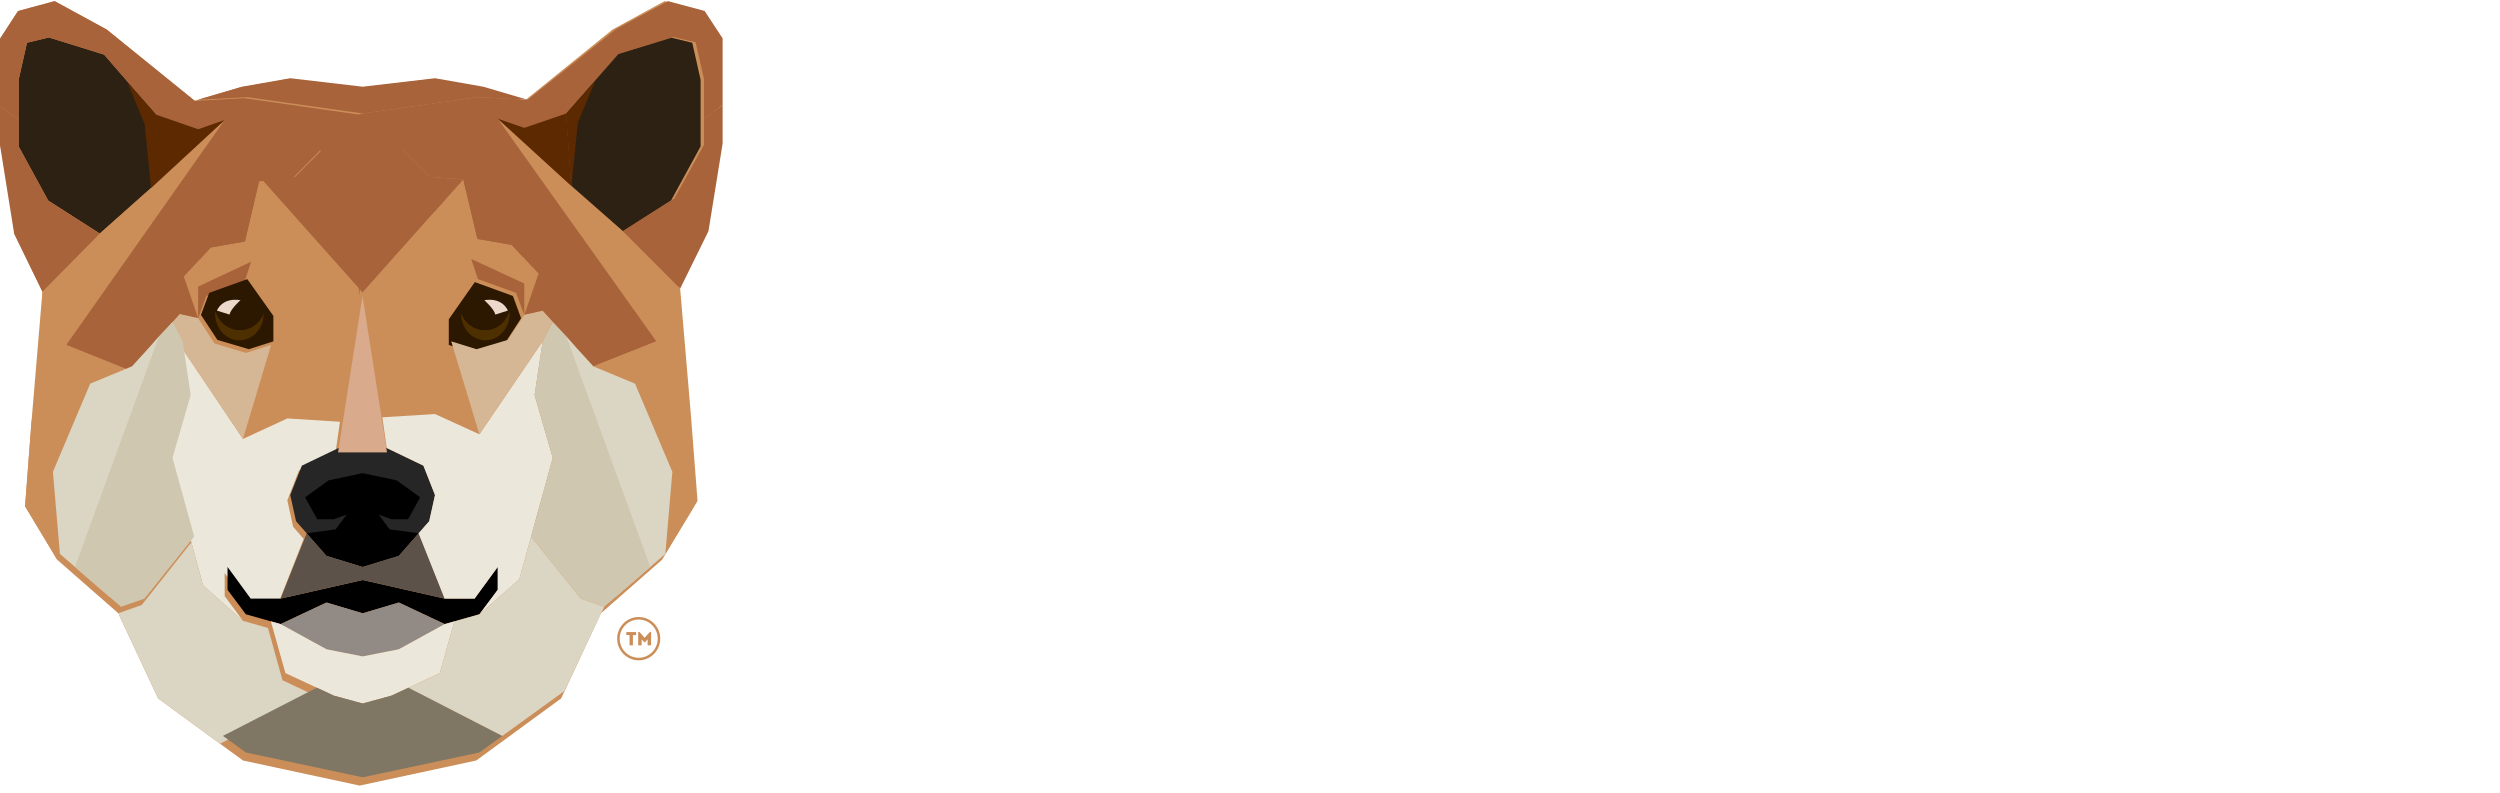
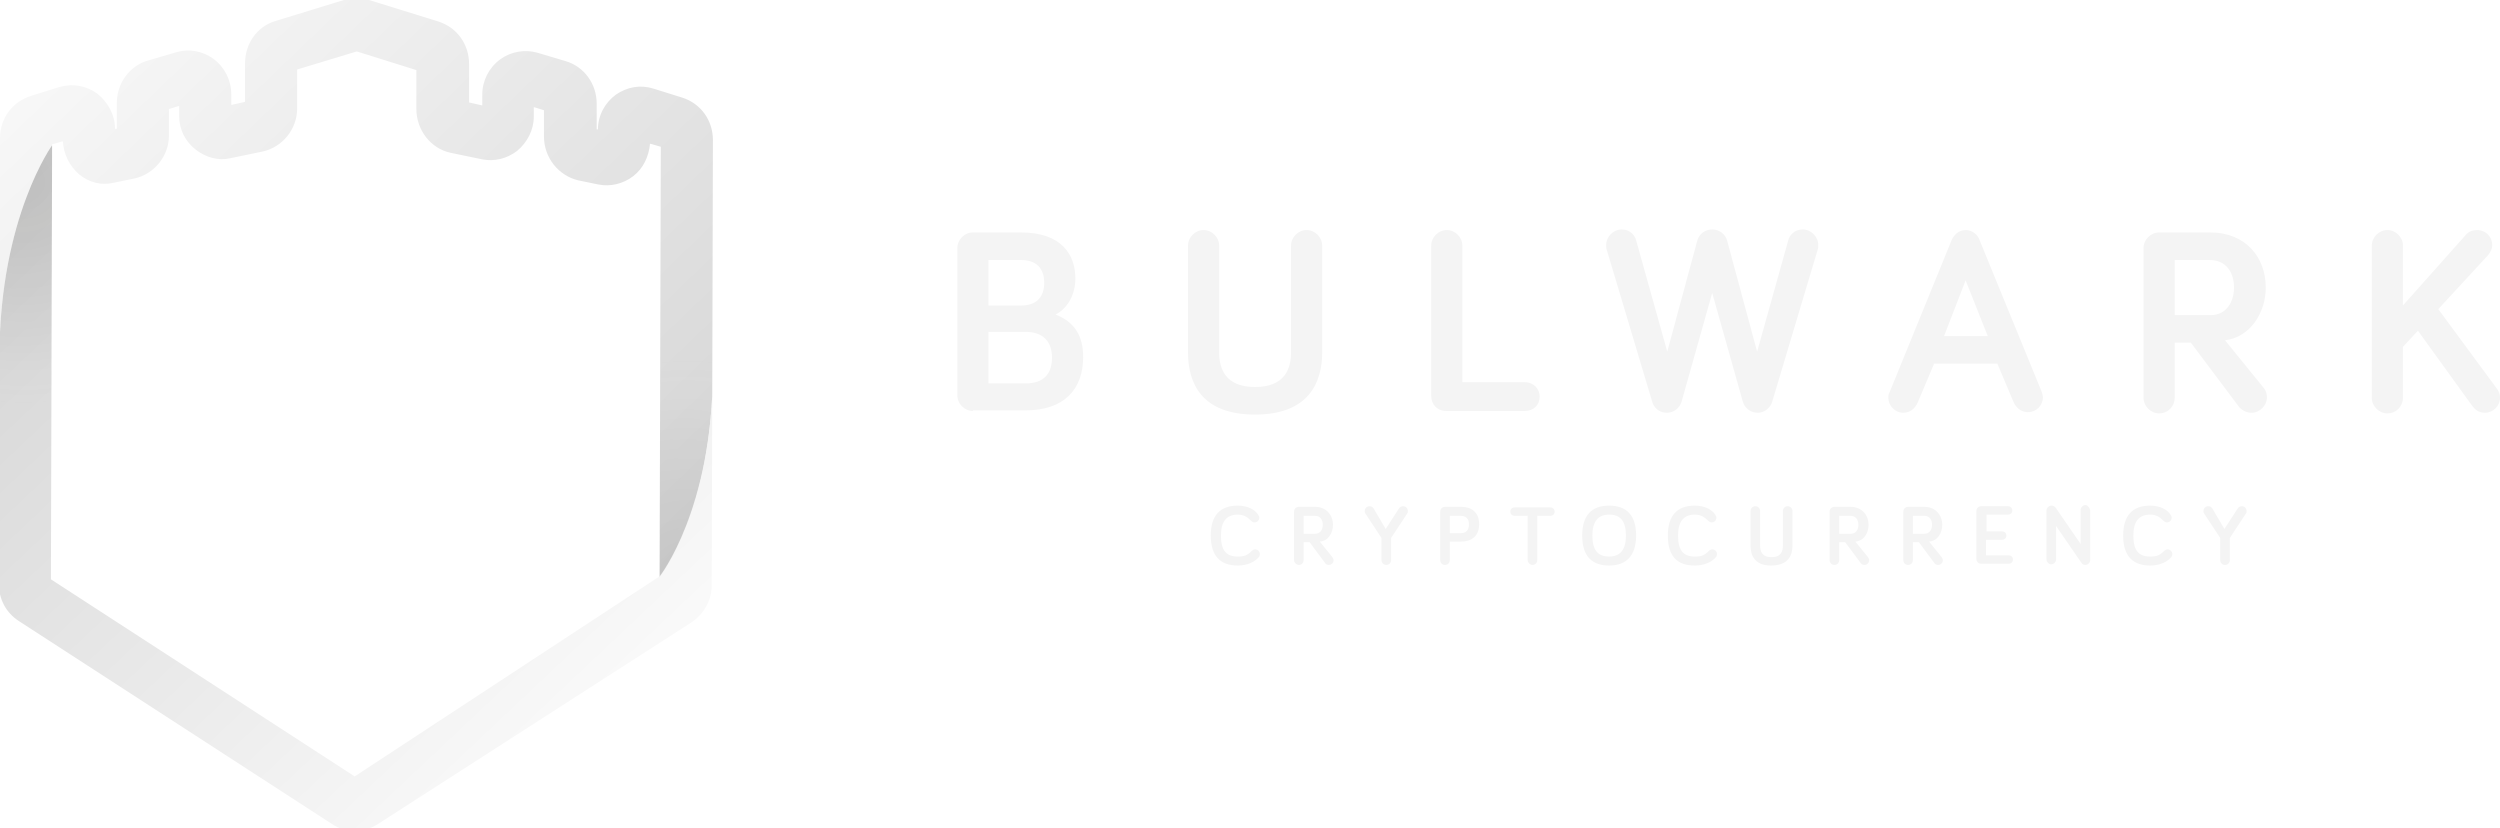
- <svg xmlns="http://www.w3.org/2000/svg" style="isolation:isolate" viewBox="0 0 268 85" width="268" height="85">
-   <defs>
-     <clipPath id="_clipPath_DcKzHQbLide6FwhvZ4C4GGMGBG16bX9C">
-       <rect width="268" height="85" />
+ <svg xmlns="http://www.w3.org/2000/svg" xmlns:xlink="http://www.w3.org/1999/xlink" viewBox="0 0 417.3 138.2" enable-background="new 0 0 417.3 138.2">
+   <style type="text/css">.st0{fill:#F4F4F4;} .st1{clip-path:url(#SVGID_2_);} .st2{fill:url(#SVGID_3_);} .st3{fill:url(#SVGID_4_);} .st4{filter:url(#Adobe_OpacityMaskFilter);} .st5{fill:url(#SVGID_6_);} .st6{opacity:0.19;mask:url(#SVGID_5_);fill:url(#SVGID_7_);} .st7{filter:url(#Adobe_OpacityMaskFilter_1_);} .st8{fill:url(#SVGID_9_);} .st9{opacity:0.19;mask:url(#SVGID_8_);fill:url(#SVGID_10_);}</style>
+   <g id="Layer_1_1_">
+     <path class="st0" d="M162.4 68.6c-1.4 0-2.6-1.2-2.6-2.6v-24.6c0-1.4 1.2-2.6 2.6-2.6h8c6.7 0 9.1 3.6 9.1 7.7 0 2.9-1.5 5.1-3.3 6 3.3 1.3 4.6 3.7 4.6 7.1 0 5.4-3.2 8.9-9.6 8.9h-8.8zm2.6-17.6h5.4c2.8 0 3.9-1.6 3.9-3.8 0-2.3-1.2-3.8-3.9-3.8h-5.4v7.6zm0 13h6.2c3.1 0 4.4-1.7 4.4-4.3 0-2.7-1.5-4.3-4.4-4.3h-6.2v8.6zm33.3-5.2v-17.8c0-1.4 1.2-2.6 2.6-2.6 1.4 0 2.6 1.2 2.6 2.6v17.8c0 2.7 1 5.8 6 5.8s6-3.1 6-5.8v-17.8c0-1.4 1.2-2.6 2.6-2.6 1.4 0 2.6 1.2 2.6 2.6v17.8c0 5-2.2 10.4-11.2 10.4s-11.2-5.3-11.2-10.4zm56.2 5c1.5 0 2.5 1.1 2.5 2.4 0 1.4-1 2.4-2.5 2.4h-13.1c-1.5 0-2.5-1.1-2.5-2.5v-25.1c0-1.4 1.2-2.6 2.6-2.6 1.4 0 2.6 1.2 2.6 2.6v22.8h10.4zm31.3-14.9l-5.1 18.1c-.3 1.1-1.3 1.9-2.5 1.9s-2.1-.8-2.4-1.8l-7.6-25.4c-.1-.3-.1-.5-.1-.8 0-1.4 1.2-2.6 2.6-2.6s2.2 1 2.4 1.8l5.2 18.6 5-18.5c.3-1.2 1.4-1.9 2.5-1.9s2.2.7 2.5 1.9l5 18.5 5.2-18.6c.2-.8 1-1.8 2.4-1.8s2.6 1.2 2.6 2.6c0 .3 0 .5-.1.8l-7.6 25.4c-.3 1-1.3 1.8-2.4 1.8-1.2 0-2.2-.8-2.5-1.9l-5.1-18.1zm37 11.9l-2.7 6.4c-.4.9-1.2 1.7-2.4 1.7-1.4 0-2.5-1.2-2.5-2.5 0-.3 0-.6.2-.9l10.4-25.5c.3-.6 1-1.6 2.3-1.6s2.1 1 2.3 1.6l10.4 25.4c.1.3.2.7.2.9 0 1.4-1.2 2.5-2.5 2.5-1.2 0-2-.8-2.4-1.7l-2.7-6.4h-10.6zm5.3-14l-3.6 9.3h7.3l-3.7-9.3zm34.9 10.4v9.2c0 1.4-1.1 2.6-2.6 2.6-1.4 0-2.6-1.2-2.6-2.6v-25c0-1.4 1.2-2.6 2.6-2.6h8.5c6 0 9.3 4.2 9.3 9.2 0 4.2-2.6 8.3-6.8 8.8l6.5 8c.4.5.5 1.1.5 1.5 0 1.4-1.2 2.6-2.6 2.6-.8 0-1.5-.4-2-.9l-8.1-10.8h-2.7zm0-13.8v9.2h6c2.7 0 3.9-2.3 3.9-4.6 0-2.4-1.2-4.6-4.1-4.6h-5.8zm38 7.7l10.6-11.9c.5-.6 1.2-.8 1.9-.8 1.4 0 2.5 1.1 2.5 2.5 0 .7-.3 1.2-.7 1.7l-8.3 9 9.8 13.3c.3.4.5.9.5 1.5 0 1.4-1.2 2.5-2.5 2.5-1.1 0-1.7-.6-2.1-1.1l-9.1-12.6-2.5 2.7v8.5c0 1.4-1.1 2.6-2.6 2.6-1.4 0-2.6-1.2-2.6-2.6v-25.4c0-1.4 1.2-2.6 2.6-2.6 1.4 0 2.6 1.2 2.6 2.6v10.1zm-238.6 17.5c-1.4 0-2.6-1.2-2.6-2.6v-24.6c0-1.4 1.2-2.6 2.6-2.6h8c6.7 0 9.1 3.6 9.1 7.7 0 2.9-1.5 5.1-3.3 6 3.3 1.3 4.6 3.7 4.6 7.1 0 5.4-3.2 8.9-9.6 8.9h-8.8zm2.6-17.6h5.4c2.8 0 3.9-1.6 3.9-3.8 0-2.3-1.2-3.8-3.9-3.8h-5.4v7.6zm0 13h6.2c3.1 0 4.4-1.7 4.4-4.3 0-2.7-1.5-4.3-4.4-4.3h-6.2v8.6zm33.3-5.2v-17.8c0-1.4 1.2-2.6 2.6-2.6 1.4 0 2.6 1.2 2.6 2.6v17.8c0 2.7 1 5.8 6 5.8s6-3.1 6-5.8v-17.8c0-1.4 1.2-2.6 2.6-2.6 1.4 0 2.6 1.2 2.6 2.6v17.8c0 5-2.2 10.4-11.2 10.4s-11.2-5.3-11.2-10.4zm56.2 5c1.5 0 2.5 1.1 2.5 2.4 0 1.4-1 2.4-2.5 2.4h-13.1c-1.5 0-2.5-1.1-2.5-2.5v-25.1c0-1.4 1.2-2.6 2.6-2.6 1.4 0 2.6 1.2 2.6 2.6v22.8h10.4zm31.3-14.9l-5.1 18.1c-.3 1.1-1.3 1.9-2.5 1.9s-2.1-.8-2.4-1.8l-7.6-25.4c-.1-.3-.1-.5-.1-.8 0-1.4 1.2-2.6 2.6-2.6 1.4 0 2.2 1 2.4 1.8l5.2 18.6 5-18.5c.3-1.2 1.4-1.9 2.5-1.9s2.2.7 2.5 1.9l5 18.5 5.2-18.6c.2-.8 1-1.8 2.4-1.8s2.6 1.2 2.6 2.6c0 .3 0 .5-.1.8l-7.6 25.4c-.3 1-1.3 1.8-2.4 1.8-1.2 0-2.2-.8-2.5-1.9l-5.1-18.1zm37 11.9l-2.7 6.4c-.4.9-1.2 1.7-2.4 1.7-1.4 0-2.5-1.2-2.5-2.5 0-.3 0-.6.2-.9l10.4-25.5c.3-.6 1-1.6 2.3-1.6s2.1 1 2.3 1.6l10.4 25.4c.1.3.2.7.2.9 0 1.4-1.1 2.5-2.5 2.5-1.2 0-2-.8-2.4-1.7l-2.7-6.4h-10.6zm5.3-14l-3.6 9.3h7.3l-3.7-9.3zm34.9 10.4v9.2c0 1.4-1.2 2.6-2.6 2.6-1.4 0-2.6-1.2-2.6-2.6v-25c0-1.4 1.2-2.6 2.6-2.6h8.5c6 0 9.3 4.2 9.3 9.2 0 4.2-2.6 8.3-6.8 8.8l6.5 8c.4.5.5 1.1.5 1.5 0 1.4-1.2 2.6-2.6 2.6-.8 0-1.5-.4-2-.9l-8.1-10.8h-2.7zm0-13.8v9.2h6c2.7 0 3.9-2.3 3.9-4.6 0-2.4-1.2-4.6-4.1-4.6h-5.8zm38 7.7l10.6-11.9c.5-.6 1.2-.8 1.9-.8 1.4 0 2.5 1.1 2.5 2.5 0 .7-.3 1.2-.7 1.7l-8.3 9 9.8 13.3c.3.4.5.9.5 1.5 0 1.4-1.2 2.5-2.5 2.5-1.1 0-1.7-.6-2.1-1.1l-9.1-12.6-2.5 2.7v8.5c0 1.4-1.2 2.6-2.6 2.6-1.4 0-2.6-1.2-2.6-2.6v-25.4c0-1.4 1.2-2.6 2.6-2.6 1.4 0 2.6 1.2 2.6 2.6v10.1zm-198.9 38.3c0-3.4 1.6-5 4.5-5 1.7 0 2.9.7 3.4 1.5.1.2.2.3.2.5 0 .4-.3.8-.8.8-.2 0-.4-.1-.6-.3-.6-.6-1.2-1-2.2-1-1.9 0-2.8 1.2-2.8 3.5 0 2.5.9 3.5 2.8 3.5 1.1 0 1.6-.2 2.3-.9.2-.2.4-.3.6-.3.4 0 .8.3.8.8 0 .2-.1.3-.1.4-.7.9-2 1.5-3.6 1.5-2.8 0-4.5-1.5-4.5-5zm15.5 1.1v3c0 .5-.4.8-.8.8s-.8-.4-.8-.8v-8.1c0-.5.4-.8.8-.8h2.7c1.9 0 3 1.4 3 3 0 1.4-.8 2.7-2.2 2.8l2.1 2.6c.1.2.2.3.2.5 0 .5-.4.8-.8.8-.2 0-.5-.1-.6-.3l-2.6-3.5h-1zm0-4.4v3h1.9c.9 0 1.3-.7 1.3-1.5s-.4-1.5-1.3-1.5h-1.9zm13.7 2.2l2.2-3.4c.1-.2.4-.4.7-.4.5 0 .8.4.8.8 0 .2 0 .3-.1.4l-2.7 4.1v3.7c0 .5-.4.8-.8.8-.5 0-.8-.4-.8-.8v-3.7l-2.7-4.1c-.1-.1-.1-.3-.1-.4 0-.5.4-.8.8-.8.3 0 .5.1.7.4l2 3.4zm10.7 2.2v3c0 .5-.4.8-.8.8-.5 0-.8-.4-.8-.8v-8.1c0-.5.4-.8.8-.8h2.7c1.7 0 3 .9 3 2.9s-1.3 2.9-3 2.9h-1.9zm0-4.4v2.9h1.8c.9 0 1.4-.5 1.4-1.5 0-.9-.5-1.4-1.4-1.4h-1.8zm14.6 0v7.4c0 .5-.4.8-.8.8s-.8-.4-.8-.8v-7.4h-2.2c-.4 0-.7-.3-.7-.7 0-.4.3-.7.7-.7h6c.4 0 .7.3.7.7 0 .4-.3.7-.7.7h-2.2zm7.5 3.3c0-3.4 1.6-5 4.5-5s4.5 1.6 4.5 5c0 3.3-1.6 5-4.5 5s-4.5-1.6-4.5-5zm1.7 0c0 2.4.9 3.5 2.8 3.5s2.8-1.2 2.8-3.5c0-2.4-.9-3.5-2.8-3.5s-2.8 1.2-2.8 3.5zm12.6 0c0-3.4 1.6-5 4.5-5 1.7 0 2.9.7 3.4 1.5.1.2.2.3.2.5 0 .4-.3.8-.8.8-.2 0-.4-.1-.6-.3-.6-.6-1.2-1-2.2-1-1.9 0-2.8 1.2-2.8 3.5 0 2.5.9 3.5 2.8 3.5 1.1 0 1.6-.2 2.3-.9.2-.2.4-.3.6-.3.4 0 .8.3.8.8 0 .2-.1.3-.1.4-.7.9-2 1.5-3.6 1.5-2.9 0-4.5-1.5-4.5-5zm13.8 1.7v-5.8c0-.5.4-.8.8-.8.5 0 .8.4.8.8v5.8c0 .9.3 1.9 1.9 1.9 1.6 0 1.9-1 1.9-1.9v-5.8c0-.5.4-.8.8-.8.5 0 .8.4.8.8v5.8c0 1.6-.7 3.3-3.6 3.3-2.7 0-3.4-1.7-3.4-3.3zm14.8-.6v3c0 .5-.4.8-.8.8-.5 0-.8-.4-.8-.8v-8.1c0-.5.4-.8.8-.8h2.7c1.9 0 3 1.4 3 3 0 1.4-.8 2.7-2.2 2.8l2.1 2.6c.1.2.2.3.2.5 0 .5-.4.8-.8.8-.2 0-.5-.1-.6-.3l-2.6-3.5h-1zm0-4.4v3h1.9c.9 0 1.3-.7 1.3-1.5s-.4-1.5-1.3-1.5h-1.9zm12.3 4.4v3c0 .5-.4.8-.8.8-.5 0-.8-.4-.8-.8v-8.1c0-.5.4-.8.8-.8h2.7c1.9 0 3 1.4 3 3 0 1.4-.8 2.7-2.2 2.8l2.1 2.6c.1.2.2.3.2.5 0 .5-.4.8-.8.8-.2 0-.5-.1-.6-.3l-2.6-3.5h-1zm0-4.4v3h1.9c.9 0 1.3-.7 1.3-1.5s-.4-1.5-1.3-1.5h-1.9zm12.2 2.6h2.7c.4 0 .7.3.7.7s-.3.7-.7.7h-2.7v2.6h3.8c.4 0 .7.3.7.7 0 .4-.3.7-.7.7h-4.6c-.5 0-.8-.4-.8-.8v-8c0-.5.4-.8.8-.8h4.5c.4 0 .7.3.7.7 0 .4-.3.7-.7.7h-3.6v2.8zm17.4-3.4v8.2c0 .4-.4.8-.8.8-.3 0-.5-.1-.7-.4l-4.2-6.1v5.6c0 .4-.4.8-.8.8s-.8-.4-.8-.8v-8.2c0-.4.4-.8.8-.8.3 0 .5.1.7.3l4.2 6.1v-5.7c0-.4.4-.8.8-.8s.8.6.8 1zm5.5 4.1c0-3.4 1.6-5 4.5-5 1.7 0 2.9.7 3.4 1.5.1.2.2.3.2.5 0 .4-.3.8-.8.8-.2 0-.4-.1-.6-.3-.6-.6-1.2-1-2.2-1-1.9 0-2.8 1.2-2.8 3.5 0 2.5.9 3.5 2.8 3.5 1.1 0 1.6-.2 2.3-.9.2-.2.4-.3.6-.3.4 0 .8.3.8.8 0 .2-.1.3-.1.4-.7.9-2 1.5-3.6 1.5-2.8 0-4.5-1.5-4.5-5zm16.9-1.1l2.2-3.4c.1-.2.4-.4.7-.4.5 0 .8.4.8.8 0 .2 0 .3-.1.4l-2.7 4.1v3.7c0 .5-.4.8-.8.8-.5 0-.8-.4-.8-.8v-3.7l-2.7-4.1c-.1-.1-.1-.3-.1-.4 0-.5.4-.8.8-.8.3 0 .5.1.7.4l2 3.4z" />
+     <defs>
+       <path id="SVGID_1_" d="M113.9 16.3l-4.8-1.5c-2.2-.7-4.4-.3-6.3 1-1.8 1.3-3 3.5-3 5.8h-.2v-4.3c0-3.3-2.1-6.2-5.2-7.1l-4.7-1.4c-2.1-.6-4.4-.2-6.2 1.1-1.9 1.4-3 3.6-3 5.9v1.8l-2.2-.5v-6.4c0-3.3-2-6.1-5.1-7.1l-11.6-3.6c-1.4-.4-2.8-.4-4.2 0l-11.5 3.5c-3.1.9-5.1 3.8-5.1 7.1v6.4l-2.2.5v-1.8c0-2.3-1.1-4.5-3-5.9-1.8-1.3-4.1-1.7-6.2-1.1l-4.8 1.4c-3.1.9-5.2 3.8-5.2 7.1v4.3h-.2c0-2.3-1.2-4.5-3-5.9-1.8-1.3-4.1-1.7-6.3-1.1l-4.8 1.5c-3.1 1-5.2 3.8-5.2 7.1l-.1 36.2-.1 38.1c0 2.6 1.2 4.9 3.4 6.3l52.3 33.9c1.2.8 2.5 1.1 3.8 1.1 1.3 0 2.7-.4 3.8-1.1l52.4-33.7c2.1-1.4 3.4-3.7 3.4-6.2l.1-35.8.1-38.5c0-3.3-2-6.1-5.1-7.1zm-54.7 113.3l-50.7-32.9.2-72.6 1.7-.5c.1 2.1 1.1 4.1 2.7 5.5 1.7 1.4 3.8 1.9 5.9 1.4l3.4-.7c3.3-.7 5.8-3.7 5.8-7.2v-4.4l1.6-.5v1.6c0 2.3 1 4.3 2.8 5.7 1.7 1.3 3.8 1.9 5.9 1.4l5.3-1.1c3.3-.7 5.8-3.7 5.8-7.2v-6.5l9.9-3 9.9 3.1v6.5c0 3.5 2.4 6.6 5.7 7.3l5.3 1.1c2.1.4 4.2-.1 5.9-1.4 1.7-1.4 2.8-3.5 2.8-5.7v-1.6l1.6.5v4.4c0 3.5 2.4 6.5 5.7 7.3l3.4.7c2.1.4 4.2-.1 5.9-1.4 1.7-1.3 2.6-3.3 2.8-5.4l1.7.5-.2 71.7-50.8 33.4z" />
+     </defs>
+     <clipPath id="SVGID_2_">
+       <use xlink:href="#SVGID_1_" overflow="visible" />
    </clipPath>
-   </defs>
-   <g clip-path="url(#_clipPath_DcKzHQbLide6FwhvZ4C4GGMGBG16bX9C)">
-     <path d=" M 94.318 34.25 L 92.613 34.25 L 92.613 50.4 L 94.367 50.4 C 99.086 50.4 102.162 47.181 102.162 42.325 C 102.162 37.513 99.033 34.251 94.318 34.251 L 94.318 34.25 Z  M 94.334 28.896 C 98.446 28.896 101.666 30.574 103.899 32.85 C 106.238 35.263 107.407 38.435 107.407 42.367 C 107.407 46.299 106.237 49.46 103.899 51.851 C 101.323 54.475 98.134 55.788 94.334 55.788 L 87.368 55.788 L 87.368 28.913 L 94.334 28.913 L 94.334 28.896 Z  M 116.355 36.536 C 114.795 38.16 114.016 40.09 114.016 42.326 C 114.016 44.583 114.796 46.513 116.355 48.114 C 117.903 49.704 119.781 50.5 121.99 50.5 C 124.166 50.5 126.039 49.705 127.609 48.114 C 129.179 46.524 129.963 44.594 129.963 42.325 C 129.963 40.079 129.179 38.149 127.609 36.536 C 126.049 34.935 124.177 34.134 121.989 34.134 C 119.77 34.134 117.892 34.935 116.355 36.536 M 131.376 32.7 C 133.986 35.38 135.29 38.6 135.29 42.359 C 135.29 46.129 133.986 49.343 131.376 52.001 C 128.778 54.648 125.649 55.971 121.99 55.971 C 118.32 55.961 115.191 54.637 112.603 52.001 C 110.005 49.331 108.706 46.118 108.706 42.359 C 108.706 38.611 110.006 35.391 112.603 32.699 C 115.213 30.019 118.341 28.679 121.99 28.679 C 125.638 28.679 128.767 30.019 131.376 32.699 M 149.84 28.73 C 153.882 28.73 157.104 30.558 159.243 32.716 L 155.491 36.57 C 153.9 34.957 152.027 34.151 149.873 34.151 C 147.675 34.151 145.802 34.957 144.253 36.57 C 142.695 38.171 141.915 40.1 141.915 42.359 C 141.915 44.616 142.695 46.546 144.254 48.148 C 145.791 49.748 147.664 50.55 149.873 50.55 C 153.275 50.55 155.904 48.378 157.05 45.845 L 149.58 45.845 L 149.58 40.69 L 163.027 40.69 C 163.401 45.716 161.795 49.365 159.21 52.001 C 156.601 54.659 153.472 55.988 149.824 55.988 C 146.143 55.988 143.019 54.659 140.454 52.001 C 137.855 49.354 136.556 46.14 136.556 42.359 C 136.556 38.611 137.856 35.391 140.453 32.699 C 143.03 30.019 146.153 28.679 149.823 28.679 L 149.84 28.729 L 149.84 28.73 Z  M 181.133 28.83 L 181.133 34.218 L 170.61 34.218 L 170.61 39.639 L 178.502 39.639 L 178.502 45.028 L 170.61 45.028 L 170.61 50.45 L 181.133 50.45 L 181.133 55.821 L 165.348 55.821 L 165.348 28.83 L 181.133 28.83 Z  M 195.7 55.972 C 192.04 55.961 188.917 54.637 186.33 52.001 C 183.731 49.331 182.432 46.118 182.432 42.358 C 182.432 38.611 183.731 35.391 186.329 32.7 C 188.939 30.02 192.062 28.68 195.699 28.68 L 195.683 28.746 C 199.725 28.746 202.939 30.59 205.103 32.733 L 201.351 36.587 C 199.771 34.985 197.891 34.184 195.716 34.184 C 193.507 34.184 191.634 34.985 190.096 36.587 C 188.538 38.21 187.758 40.14 187.758 42.375 C 187.758 44.633 188.538 46.563 190.097 48.165 C 191.645 49.755 193.517 50.55 195.716 50.55 C 197.924 50.55 199.808 49.749 201.366 48.148 L 205.119 52 C 202.971 54.187 199.784 55.97 195.7 55.97 M 220.237 46.93 L 217.85 41.241 L 215.43 46.93 L 220.237 46.93 Z  M 217.833 28.345 L 229.786 55.788 L 224.086 55.788 L 222.316 51.701 L 213.352 51.701 L 211.582 55.788 L 205.897 55.788 L 217.833 28.345 Z  M 238.055 50.494 C 239.508 50.494 241.112 49.254 241.112 47.762 C 241.112 45.306 237.904 44.964 236.094 44.32 C 232.902 43.202 230.084 40.51 230.084 36.848 C 230.084 32.313 233.664 28.659 238.079 28.659 C 242.104 28.659 245.439 31.726 245.979 35.714 L 240.755 36.848 C 240.755 35.372 239.548 34.132 238.11 34.132 C 236.65 34.132 235.443 35.372 235.443 36.864 C 235.443 39.287 238.428 39.931 240.246 40.486 C 243.549 41.465 246.463 44.05 246.463 47.794 C 246.463 52.329 242.501 55.991 238.095 55.991 C 234.045 55.991 230.385 52.941 229.789 48.936 L 235.014 47.794 C 235.014 49.295 236.602 50.519 238.079 50.519 L 238.055 50.494 Z  M 253.982 28.896 L 253.982 39.656 L 262.735 39.656 L 262.735 28.896 L 267.98 28.896 L 267.98 55.788 L 262.735 55.788 L 262.735 45.011 L 253.982 45.011 L 253.982 55.788 L 248.736 55.788 L 248.736 28.896 L 253.982 28.896 Z " fill-rule="evenodd" fill="rgb(255,255,255)" />
-     <g>
-       <clipPath id="_clipPath_wYhva069NFM60sH2qEPhBbuAQ7go3DJi">
-         <path d=" M 0 0.122 L 77.103 0.122 L 77.103 84.215 L 0 84.215 L 0 0.122 Z " fill="rgb(255,255,255)" />
-       </clipPath>
-       <g clip-path="url(#_clipPath_wYhva069NFM60sH2qEPhBbuAQ7go3DJi)">
-         <path d=" M 75.173 1.184 L 71.245 0.122 L 65.665 3.166 L 56.224 10.811 L 51.469 9.395 L 46.301 8.475 L 38.551 9.395 L 30.801 8.475 L 25.633 9.395 L 20.879 10.811 L 11.439 3.166 L 5.856 0.122 L 1.93 1.184 L 0 4.157 L 0 15.553 L 1.378 20.296 L 1.516 25.038 L 4.548 31.268 L 4.754 37.833 L 3.376 45.213 L 2.687 54.273 L 6.133 60.006 L 11.507 64.714 L 12.679 65.74 L 16.951 74.871 L 23.59 79.728 L 26.047 81.525 L 38.549 84.215 L 38.553 84.215 L 51.056 81.525 L 53.513 79.728 L 60.152 74.871 L 64.424 65.741 L 65.595 64.714 L 70.97 60.006 L 74.415 54.273 L 73.726 45.213 L 72.348 37.833 L 72.555 31.268 L 75.586 25.038 L 75.724 20.296 L 77.103 15.553 L 77.103 4.157 L 75.173 1.184 Z " fill-rule="evenodd" fill="rgb(204,142,88)" />
-       </g>
-     </g>
-     <path d=" M 54.501 26.525 L 50.849 25.888 L 49.333 19.446 L 38.551 31.69 L 30.801 22.89 L 27.769 19.446 L 26.253 25.888 L 22.601 26.525 L 19.707 29.639 L 21.24 34.117 L 22.119 31.727 L 26.202 30.241 L 28.992 34.223 L 29.062 36.983 L 26.047 47.053 L 24.574 54.981 L 32.369 46.593 L 36.439 45.213 L 38.551 31.703 L 40.664 45.213 L 44.734 46.593 L 52.529 54.981 L 51.056 47.053 L 48.041 36.983 L 48.111 34.223 L 50.901 30.241 L 54.983 31.728 L 55.862 34.117 L 57.395 29.639 L 54.501 26.525 Z " fill-rule="evenodd" fill="rgb(204,142,88)" />
-     <path d=" M 16.744 12.297 L 11.163 5.856 L 5.237 4.015 L 2.894 4.581 L 1.998 8.545 L 1.998 15.695 L 5.168 21.499 L 10.698 25.039 L 16.193 20.154 L 16.744 12.297 Z " fill-rule="evenodd" fill="rgb(45,33,19)" />
-     <path d=" M 38.553 30.241 L 37.14 16.102 L 38.553 16.332 L 38.553 30.241 Z " fill-rule="evenodd" fill="rgb(44,24,0)" />
-     <g>
-       <clipPath id="_clipPath_tvVq8UccEZHD2zsFr3fzgAz9c1gRvOeH">
-         <path d=" M 0 0.122 L 38.553 0.122 L 38.553 39.692 L 0 39.692 L 0 0.122 Z " fill="rgb(255,255,255)" />
-       </clipPath>
-       <g clip-path="url(#_clipPath_tvVq8UccEZHD2zsFr3fzgAz9c1gRvOeH)">
-         <path d=" M 26.202 10.527 L 20.879 10.81 L 11.439 3.166 L 5.856 0.122 L 1.93 1.183 L 0 4.157 L 0 11.377 L 1.998 12.863 L 1.998 8.545 L 2.894 4.581 L 5.237 4.015 L 11.163 5.855 L 16.744 12.297 L 16.193 20.154 L 10.698 25.038 L 7.098 36.984 L 13.85 39.691 L 19.277 33.674 L 21.24 34.117 L 19.707 29.639 L 21.692 27.503 L 22.602 26.525 L 26.253 25.888 L 27.769 19.446 L 31.318 19.163 L 34.328 16.103 L 36.83 19.871 L 38.553 31.692 L 38.553 12.297 L 26.202 10.527 Z " fill-rule="evenodd" fill="rgb(168,99,58)" />
-       </g>
-     </g>
-     <path d=" M 6.133 60.006 L 5.381 51.122 L 9.378 41.566 L 13.85 39.691 L 7.097 36.984 L 24.083 12.864 L 16.193 20.154 L 10.698 25.038 L 4.548 31.268 L 3.376 45.212 L 2.687 54.272 L 6.133 60.006 Z " fill-rule="evenodd" fill="rgb(204,142,88)" />
-     <path d=" M 21.774 25.322 L 27.769 19.446 L 26.253 25.888 L 22.601 26.525 L 21.378 27.841 L 21.774 25.322 Z " fill-rule="evenodd" fill="rgb(168,99,58)" />
-     <path d=" M 26.047 66.554 L 21.774 62.767 L 18.191 49.601 L 20.138 42.806 L 19.277 36.983 L 26.047 47.053 L 30.801 44.858 L 36.439 45.212 L 35.969 48.539 L 32.041 50.45 L 30.801 53.636 L 31.421 56.467 L 32.556 57.775 L 29.767 64.855 L 26.563 64.855 L 24.083 61.422 L 24.083 63.9 L 26.047 66.554 Z " fill-rule="evenodd" fill="rgb(235,232,219)" />
-     <path d=" M 16.193 20.154 L 16.744 12.297 L 21.24 13.854 L 24.083 12.864 L 16.193 20.154 Z  M 15.504 13.288 L 16.193 20.154 L 16.744 12.297 L 13.644 8.793 L 15.504 13.288 Z " fill-rule="evenodd" fill="rgb(93,41,0)" />
-     <g>
-       <clipPath id="_clipPath_NukUEp8nY982KrYV20SmAywzoFP8J048">
-         <path d=" M 0 11.377 L 10.698 11.377 L 10.698 31.267 L 0 31.267 L 0 11.377 Z " fill="rgb(255,255,255)" />
-       </clipPath>
-       <g clip-path="url(#_clipPath_NukUEp8nY982KrYV20SmAywzoFP8J048)">
-         <path d=" M 4.548 31.268 L 1.516 25.038 L 0 15.553 L 0 11.377 L 1.998 12.863 L 1.998 15.695 L 5.168 21.499 L 10.698 25.039 L 4.548 31.268 Z " fill-rule="evenodd" fill="rgb(168,99,58)" />
-       </g>
-     </g>
-     <path d=" M 21.24 34.117 L 21.24 30.719 L 26.925 28.055 L 26.202 30.241 L 22.119 31.728 L 21.24 34.117 Z " fill-rule="evenodd" fill="rgb(168,99,58)" />
-     <path d=" M 26.357 37.833 L 22.997 36.824 L 21.24 34.117 L 19.276 33.674 L 18.191 34.878 L 19.276 36.983 L 20.381 38.626 L 26.047 47.053 L 29.061 36.983 L 26.357 37.833 Z " fill-rule="evenodd" fill="rgb(214,183,149)" />
-     <path d=" M 30.284 72.925 L 28.725 67.319 L 26.046 66.554 L 21.774 62.767 L 20.514 58.137 L 15.194 64.855 L 12.679 65.74 L 16.951 74.871 L 23.59 79.728 L 28.725 77.059 L 33.639 74.505 L 30.284 72.925 Z " fill-rule="evenodd" fill="rgb(219,213,195)" />
-     <path d=" M 60.358 12.297 L 65.94 5.856 L 71.866 4.015 L 74.209 4.581 L 75.104 8.545 L 75.104 15.695 L 71.934 21.499 L 66.404 25.039 L 60.91 20.154 L 60.358 12.297 Z " fill-rule="evenodd" fill="rgb(45,33,19)" />
-     <path d=" M 48.11 36.983 L 48.11 34.223 L 50.901 30.241 L 54.984 31.728 L 55.862 34.117 L 54.105 36.824 L 50.745 37.833 L 48.11 36.983 Z " fill-rule="evenodd" fill="rgb(44,24,0)" />
-     <g>
-       <g>
-         <clipPath id="_clipPath_hO8FOeq66khHHVZEOCqpUQqs3DAdaAYf">
-           <path d=" M 48.457 34.571 L 48.457 37.335 L 51.088 38.185 L 54.442 37.175 L 56.196 34.465 L 55.319 32.073 L 51.243 30.585" fill="rgb(255,255,255)" />
-         </clipPath>
-         <g clip-path="url(#_clipPath_hO8FOeq66khHHVZEOCqpUQqs3DAdaAYf)">
-           <path d=" M 51.978 35.383 C 53.252 35.383 54.32 34.476 54.608 33.254 C 54.622 33.378 54.631 33.504 54.631 33.632 C 54.631 35.205 53.468 36.48 52.034 36.48 C 50.6 36.48 49.437 35.205 49.437 33.632 L 49.439 33.56 C 49.819 34.624 50.813 35.384 51.979 35.384" fill-rule="evenodd" fill="rgb(77,47,0)" />
+     <g class="st1">
+       <linearGradient id="SVGID_3_" gradientUnits="userSpaceOnUse" x1="18.421" y1="-46.108" x2="119.299" y2="58.597" gradientTransform="matrix(1 .002 -.002 1 -1.904 41.212)">
+         <stop offset="0" stop-color="#F9F9F9" />
+         <stop offset="1" stop-color="#D3D3D3" />
+       </linearGradient>
+       <path class="st2" d="M113.9 16.3l-4.8-1.5c-2.2-.7-4.4-.3-6.3 1-1.8 1.3-3 3.5-3 5.8h-.2v-4.3c0-3.3-2.1-6.2-5.2-7.1l-4.7-1.4c-2.1-.6-4.4-.2-6.2 1.1-1.9 1.4-3 3.6-3 5.9v1.8l-2.2-.5v-6.4c0-3.3-2-6.1-5.1-7.1l-11.6-3.6c-1.4-.4-2.8-.4-4.2 0l-11.4 3.5c-3.1.9-5.1 3.8-5.1 7.1v6.4l-2.2.5v-1.8c0-2.3-1.1-4.5-3-5.9-1.8-1.3-4.1-1.7-6.2-1.1l-4.8 1.4c-3.1.9-5.2 3.8-5.2 7.1v4.3h-.2c0-2.3-1.2-4.5-3-5.9-1.8-1.3-4.1-1.7-6.3-1.1l-4.8 1.5c-3.2 1-5.2 3.8-5.2 7.1l-.1 36.2c.1-23.2 8.9-35.2 8.9-35.2l1.7-.5c.1 2.1 1.1 4.1 2.7 5.5 1.7 1.4 3.8 1.9 5.9 1.4l3.4-.7c3.3-.7 5.8-3.7 5.8-7.2v-4.4l1.6-.5v1.6c0 2.3 1 4.3 2.8 5.7 1.7 1.3 3.8 1.9 5.9 1.4l5.3-1.1c3.3-.7 5.8-3.7 5.8-7.2v-6.5l9.9-3 9.9 3.1v6.5c0 3.5 2.4 6.6 5.7 7.3l5.3 1.1c2.1.4 4.2-.1 5.9-1.4 1.7-1.4 2.8-3.5 2.8-5.7v-1.6l1.6.5v4.4c0 3.5 2.4 6.5 5.7 7.3l3.4.7c2.1.4 4.2-.1 5.9-1.4 1.7-1.3 2.6-3.3 2.8-5.4l1.7.5-.2 72.6s8.8-11.8 8.9-35.1l.1-38.5c0-3.4-2.1-6.2-5.2-7.2zm-5.3 5.6z" />
+       <linearGradient id="SVGID_4_" gradientUnits="userSpaceOnUse" x1="98.088" y1="78.517" x2="9.467" y2="-15.014" gradientTransform="matrix(1 .002 -.002 1 -1.904 41.212)">
+         <stop offset="0" stop-color="#F9F9F9" />
+         <stop offset="1" stop-color="#D3D3D3" />
+       </linearGradient>
+       <path class="st3" d="M59.2 129.6l-50.6-32.9.2-72.6s-8.8 12-8.9 35.2l-.1 38.1c0 2.6 1.2 4.9 3.4 6.3l52.3 33.9c1.2.8 2.5 1.1 3.8 1.1 1.3 0 2.7-.4 3.8-1.1l52.4-33.7c2.1-1.4 3.4-3.7 3.4-6.2l.1-35.8c-.1 23.2-8.9 34.3-8.9 34.3l-50.9 33.4z" />
+       <defs>
+         <filter id="Adobe_OpacityMaskFilter" filterUnits="userSpaceOnUse" x="-33.5" y="-7" width="74.9" height="74.9">
+           <feColorMatrix values="1 0 0 0 0 0 1 0 0 0 0 0 1 0 0 0 0 0 1 0" />
+         </filter>
+       </defs>
+       <mask maskUnits="userSpaceOnUse" x="-33.5" y="-7" width="74.9" height="74.9" id="SVGID_5_">
+         <g class="st4">
+           <linearGradient id="SVGID_6_" gradientUnits="userSpaceOnUse" x1="-18.254" y1="-39.801" x2="148.886" y2="127.339" gradientTransform="matrix(1 .002 -.002 1 -1.904 41.212)">
+             <stop offset="0" stop-color="#00C6FF" />
+             <stop offset="1" stop-color="#0072FF" />
+           </linearGradient>
+           <path class="st5" d="M59.2 129.6l-50.6-32.9.2-72.6s-8.8 12-8.9 35.2l-.1 38.1c0 2.6 1.2 4.9 3.4 6.3l52.3 33.9c1.2.8 2.5 1.1 3.8 1.1 1.3 0 2.7-.4 3.8-1.1l52.4-33.7c2.1-1.4 3.4-3.7 3.4-6.2l.1-35.8c-.1 23.2-8.9 34.3-8.9 34.3l-50.9 33.4z" />
        </g>
-       </g>
-       <g>
-         <clipPath id="_clipPath_xCHB28MAi6WB2GGO6Xy8R1jvr0d4L0e7">
-           <path d=" M 48.457 34.571 L 48.457 37.335 L 51.088 38.185 L 54.442 37.175 L 56.196 34.465 L 55.319 32.073 L 51.243 30.585" fill="rgb(255,255,255)" />
-         </clipPath>
-         <g clip-path="url(#_clipPath_xCHB28MAi6WB2GGO6Xy8R1jvr0d4L0e7)">
-           <path d=" M 51.978 35.383 C 50.813 35.383 49.82 34.624 49.439 33.56 C 49.474 32.02 50.622 30.784 52.034 30.784 C 53.351 30.784 54.439 31.86 54.607 33.254 C 54.32 34.476 53.252 35.384 51.978 35.384" fill-rule="evenodd" fill="rgb(44,24,0)" />
+       </mask>
+       <radialGradient id="SVGID_7_" cx="5.816" cy="-10.789" r="37.438" gradientTransform="matrix(1 .002 -.002 1 -1.904 41.212)" gradientUnits="userSpaceOnUse">
+         <stop offset="0" stop-color="#1D1D1B" />
+         <stop offset=".381" stop-color="#1F1F1D" stop-opacity=".619" />
+         <stop offset=".518" stop-color="#262624" stop-opacity=".482" />
+         <stop offset=".616" stop-color="#31312F" stop-opacity=".384" />
+         <stop offset=".696" stop-color="#424240" stop-opacity=".304" />
+         <stop offset=".763" stop-color="#585856" stop-opacity=".237" />
+         <stop offset=".823" stop-color="#737372" stop-opacity=".177" />
+         <stop offset=".878" stop-color="#939392" stop-opacity=".122" />
+         <stop offset=".928" stop-color="#B8B8B8" stop-opacity=".072" />
+         <stop offset=".972" stop-color="#E1E1E1" stop-opacity=".028" />
+         <stop offset="1" stop-color="#fff" stop-opacity="0" />
+       </radialGradient>
+       <circle class="st6" cx="3.9" cy="30.4" r="37.4" />
+       <defs>
+         <filter id="Adobe_OpacityMaskFilter_1_" filterUnits="userSpaceOnUse" x="77.4" y="59.5" width="74.9" height="74.9">
+           <feColorMatrix values="1 0 0 0 0 0 1 0 0 0 0 0 1 0 0 0 0 0 1 0" />
+         </filter>
+       </defs>
+       <mask maskUnits="userSpaceOnUse" x="77.4" y="59.5" width="74.9" height="74.9" id="SVGID_8_">
+         <g class="st7">
+           <linearGradient id="SVGID_9_" gradientUnits="userSpaceOnUse" x1="2.521" y1="-60.418" x2="168.979" y2="106.04" gradientTransform="matrix(1 .002 -.002 1 -1.904 41.212)">
+             <stop offset="0" stop-color="#00C6FF" />
+             <stop offset="1" stop-color="#0072FF" />
+           </linearGradient>
+           <path class="st8" d="M113.9 16.3l-4.8-1.5c-2.2-.7-4.4-.3-6.3 1-1.8 1.3-3 3.5-3 5.8h-.2v-4.3c0-3.3-2.1-6.2-5.2-7.1l-4.7-1.4c-2.1-.6-4.4-.2-6.2 1.1-1.9 1.4-3 3.6-3 5.9v1.8l-2.2-.5v-6.4c0-3.3-2-6.1-5.1-7.1l-11.6-3.6c-1.4-.4-2.8-.4-4.2 0l-11.4 3.5c-3.1.9-5.1 3.8-5.1 7.1v6.4l-2.2.5v-1.8c0-2.3-1.1-4.5-3-5.9-1.8-1.3-4.1-1.7-6.2-1.1l-4.8 1.4c-3.1.9-5.2 3.8-5.2 7.1v4.3h-.2c0-2.3-1.2-4.5-3-5.9-1.8-1.3-4.1-1.7-6.3-1.1l-4.8 1.5c-3.2 1-5.2 3.8-5.2 7.1l-.1 36.2c.1-23.2 8.9-35.2 8.9-35.2l1.7-.5c.1 2.1 1.1 4.1 2.7 5.5 1.7 1.4 3.8 1.9 5.9 1.4l3.4-.7c3.3-.7 5.8-3.7 5.8-7.2v-4.4l1.6-.5v1.6c0 2.3 1 4.3 2.8 5.7 1.7 1.3 3.8 1.9 5.9 1.4l5.3-1.1c3.3-.7 5.8-3.7 5.8-7.2v-6.5l9.9-3 9.9 3.1v6.5c0 3.5 2.4 6.6 5.7 7.3l5.3 1.1c2.1.4 4.2-.1 5.9-1.4 1.7-1.4 2.8-3.5 2.8-5.7v-1.6l1.6.5v4.4c0 3.5 2.4 6.5 5.7 7.3l3.4.7c2.1.4 4.2-.1 5.9-1.4 1.7-1.3 2.6-3.3 2.8-5.4l1.7.5-.2 71.8s8.8-11.1 8.9-34.3l.1-38.5c0-3.4-2.1-6.2-5.2-7.2zm-5.3 5.6z" />
        </g>
-       </g>
-       <g>
-         <clipPath id="_clipPath_oISYdutzf7zuaWv1dPw8XKVOqCBgfFWE">
-           <path d=" M 48.457 34.571 L 48.457 37.335 L 51.088 38.185 L 54.442 37.175 L 56.196 34.465 L 55.319 32.073 L 51.243 30.585" fill="rgb(255,255,255)" />
-         </clipPath>
-         <g clip-path="url(#_clipPath_oISYdutzf7zuaWv1dPw8XKVOqCBgfFWE)">
-           <path d=" M 53.1 33.721 L 54.442 33.295 C 54.442 33.295 53.926 31.86 51.914 32.179 C 51.914 32.179 52.946 33.083 53.1 33.721 Z " fill-rule="evenodd" fill="rgb(236,217,203)" />
-         </g>
-       </g>
-     </g>
-     <g>
-       <path d=" M 38.872 29.922 L 40.287 15.932 L 38.872 16.16 L 38.872 29.922 Z " fill-rule="evenodd" fill="rgb(44,24,0)" />
-       <path d=" M 45.39 49.919 L 41.46 48.028 L 36.289 48.028 L 32.358 49.918 L 31.116 53.071 L 31.737 55.872 L 34.997 59.584 L 38.872 60.774 L 38.872 60.775 L 38.876 60.775 L 38.876 60.774 L 42.752 59.584 L 46.012 55.872 L 46.632 53.071 L 45.39 49.919 Z " fill-rule="evenodd" fill="rgb(38,38,38)" />
-       <path d=" M 40.597 55.172 L 41.959 55.662 L 43.735 55.662 L 45.046 53.316 L 42.528 51.495 L 38.876 50.725 L 38.872 50.725 L 35.22 51.495 L 32.703 53.315 L 34.013 55.662 L 35.789 55.662 L 37.152 55.172 L 35.979 56.748 L 32.873 57.166 L 34.996 59.584 L 38.872 60.774 L 38.876 60.774 L 42.752 59.584 L 44.876 57.166 L 41.77 56.748 L 40.597 55.172 Z  M 50.875 64.172 L 47.667 64.172 L 38.877 62.177 L 38.877 62.176 L 38.872 62.176 L 30.082 64.172 L 26.874 64.172 L 24.391 60.775 L 24.391 63.226 L 26.357 65.853 L 30.082 66.903 L 34.996 64.592 L 38.872 65.747 L 38.876 65.747 L 42.752 64.592 L 47.667 66.903 L 51.392 65.853 L 53.358 63.226 L 53.358 60.775 L 50.875 64.172 Z " fill-rule="evenodd" fill="rgb(0,0,0)" />
-       <path d=" M 47.667 66.903 L 42.752 64.592 L 38.874 65.747 L 34.996 64.592 L 30.081 66.903 L 34.996 69.6 L 38.872 70.37 L 38.876 70.37 L 42.752 69.6 L 47.667 66.903 Z " fill-rule="evenodd" fill="rgb(145,138,133)" />
-       <path d=" M 47.667 64.172 L 44.876 57.166 L 42.752 59.584 L 38.874 60.774 L 34.996 59.584 L 32.873 57.166 L 30.081 64.172 L 38.874 62.176 L 47.667 64.172 Z " fill-rule="evenodd" fill="rgb(92,82,74)" />
-       <path d=" M 47.667 66.903 L 42.752 69.6 L 38.874 70.37 L 34.996 69.6 L 30.081 66.903 L 29.038 66.609 L 30.598 72.156 L 35.789 74.573 L 38.872 75.413 L 38.876 75.413 L 41.959 74.573 L 47.149 72.156 L 48.711 66.609 L 47.667 66.903 Z " fill-rule="evenodd" fill="rgb(235,232,219)" />
-       <g>
-         <clipPath id="_clipPath_7XvnHNsHcqv04VOLpWS2BASyCTRrXQyB">
-           <path d=" M 38.872 0.12 L 77.466 0.12 L 77.466 39.273 L 38.872 39.273 L 38.872 0.12 Z " fill="rgb(255,255,255)" />
-         </clipPath>
-         <g clip-path="url(#_clipPath_7XvnHNsHcqv04VOLpWS2BASyCTRrXQyB)">
-           <path d=" M 51.237 10.416 L 56.565 10.696 L 66.015 3.132 L 71.603 0.121 L 75.534 1.171 L 77.466 4.113 L 77.466 11.257 L 75.466 12.727 L 75.466 8.456 L 74.568 4.534 L 72.223 3.974 L 66.291 5.794 L 60.704 12.168 L 61.256 19.943 L 66.756 24.775 L 70.361 36.595 L 63.601 39.274 L 58.169 33.32 L 56.203 33.758 L 57.738 29.328 L 55.751 27.214 L 54.841 26.246 L 51.185 25.616 L 49.668 19.242 L 46.115 18.962 L 43.102 15.934 L 40.597 19.663 L 38.873 31.358 L 38.873 12.168 L 51.237 10.416 Z " fill-rule="evenodd" fill="rgb(168,99,58)" />
-         </g>
-       </g>
-       <path d=" M 71.326 59.374 L 72.078 50.584 L 68.078 41.128 L 63.601 39.273 L 70.361 36.593 L 53.358 12.728 L 61.256 19.942 L 66.756 24.774 L 72.913 30.938 L 74.085 44.736 L 74.775 53.701 L 71.326 59.374 Z " fill-rule="evenodd" fill="rgb(204,142,88)" />
-       <path d=" M 56.565 10.697 L 51.805 9.296 L 46.632 8.386 L 38.874 9.296 L 31.116 8.386 L 25.943 9.296 L 21.183 10.696 L 26.513 10.416 L 38.873 12.167 L 38.876 12.167 L 51.236 10.417 L 56.565 10.697 Z  M 55.668 25.055 L 49.668 19.241 L 51.185 25.615 L 54.841 26.245 L 56.065 27.548 L 55.668 25.055 Z " fill-rule="evenodd" fill="rgb(168,99,58)" />
-       <path d=" M 51.392 65.853 L 55.668 62.106 L 59.255 49.078 L 57.307 42.355 L 58.169 36.594 L 51.392 46.557 L 46.632 44.386 L 40.989 44.736 L 41.459 48.028 L 45.391 49.918 L 46.632 53.071 L 46.012 55.872 L 44.876 57.166 L 47.667 64.172 L 50.874 64.172 L 53.358 60.775 L 53.358 63.226 L 51.392 65.853 Z " fill-rule="evenodd" fill="rgb(235,232,219)" />
-       <path d=" M 38.876 31.354 L 49.667 19.242 L 46.115 18.962 L 43.101 15.932 L 43.654 13.498 L 38.876 12.168 L 38.872 12.168 L 34.095 13.498 L 34.647 15.932 L 31.634 18.962 L 28.081 19.242 L 38.872 31.354 L 38.872 31.358 L 38.874 31.356 L 38.876 31.358 L 38.876 31.354 Z " fill-rule="evenodd" fill="rgb(168,99,58)" />
-       <path d=" M 61.256 19.942 L 60.704 12.167 L 56.203 13.708 L 53.358 12.728 L 61.256 19.942 Z " fill-rule="evenodd" fill="rgb(93,41,0)" />
-       <path d=" M 61.945 13.148 L 61.255 19.942 L 60.704 12.167 L 63.808 8.7 L 61.945 13.148 Z " fill-rule="evenodd" fill="rgb(93,41,0)" />
-       <path d=" M 72.913 30.938 L 75.948 24.775 L 77.465 15.389 L 77.465 11.257 L 75.465 12.727 L 75.465 15.529 L 72.292 21.272 L 66.757 24.775 L 72.913 30.938 Z  M 56.203 33.757 L 56.203 30.395 L 50.513 27.759 L 51.237 29.922 L 55.323 31.393 L 56.203 33.757 Z " fill-rule="evenodd" fill="rgb(168,99,58)" />
-       <path d=" M 44.994 34.3 L 46.632 22.648 L 38.872 31.358 L 44.994 34.3 Z " fill-rule="evenodd" fill="rgb(204,142,88)" />
-       <g>
-         <clipPath id="_clipPath_PsugCCgn9ROCNhITBsrwIUQFh63kxBaC">
-           <path d=" M 23.897 73.72 L 53.851 73.72 L 53.851 83.328 L 23.897 83.328 L 23.897 73.72 Z " fill="rgb(255,255,255)" />
-         </clipPath>
-         <g clip-path="url(#_clipPath_PsugCCgn9ROCNhITBsrwIUQFh63kxBaC)">
-           <path d=" M 53.851 78.888 L 43.791 73.72 L 41.959 74.573 L 38.874 75.413 L 35.789 74.573 L 33.957 73.72 L 23.897 78.888 L 26.357 80.667 L 38.872 83.327 L 38.872 83.328 L 38.876 83.328 L 51.392 80.667 L 53.851 78.888 Z " fill-rule="evenodd" fill="rgb(128,118,100)" />
-         </g>
-       </g>
-       <path d=" M 15.96 37.287 L 14.148 39.273 L 9.671 41.128 L 5.671 50.583 L 6.422 59.374 L 11.802 64.032 L 11.802 58.043 L 13.624 52.683 L 17.304 45.734 L 17.044 36.051 L 15.96 37.287 Z  M 68.078 41.128 L 63.6 39.273 L 61.788 37.287 L 60.703 36.051 L 60.444 45.734 L 64.124 52.683 L 65.945 58.043 L 65.945 64.033 L 71.325 59.374 L 72.077 50.584 L 68.078 41.128 Z " fill-rule="evenodd" fill="rgb(219,213,195)" />
-       <path d=" M 58.169 33.32 L 56.203 33.757 L 54.444 36.437 L 51.081 37.434 L 48.374 36.594 L 51.392 46.557 L 57.063 38.219 L 58.169 36.594 L 59.255 34.51 L 58.169 33.32 Z " fill-rule="evenodd" fill="rgb(214,183,149)" />
-       <path d=" M 60.704 36.05 L 59.255 34.51 L 58.169 36.594 L 57.307 42.354 L 59.255 49.078 L 56.93 57.524 L 62.256 64.172 L 64.773 65.047 L 69.708 60.775 L 60.704 36.05 Z " fill-rule="evenodd" fill="rgb(207,199,175)" />
-       <path d=" M 62.256 64.172 L 56.93 57.524 L 55.668 62.106 L 51.392 65.853 L 48.711 66.609 L 47.15 72.156 L 43.792 73.72 L 48.711 76.247 L 53.851 78.888 L 60.497 74.082 L 64.773 65.047 L 62.256 64.172 Z " fill-rule="evenodd" fill="rgb(219,213,195)" />
-       <path d=" M 17.045 36.05 L 18.493 34.51 L 19.58 36.594 L 20.442 42.354 L 18.493 49.078 L 20.819 57.524 L 15.493 64.172 L 12.975 65.047 L 8.04 60.775 L 17.045 36.05 Z " fill-rule="evenodd" fill="rgb(207,199,175)" />
-       <path d=" M 29.306 36.594 L 29.306 33.862 L 26.512 29.922 L 22.425 31.393 L 21.545 33.757 L 23.305 36.437 L 26.667 37.434 L 29.306 36.594 Z " fill-rule="evenodd" fill="rgb(44,24,0)" />
-     </g>
-     <g>
-       <g>
-         <clipPath id="_clipPath_aFfBUenHywVXHsD9W3pMGou27v7AF78M">
-           <path d=" M 22.379 32.073 L 21.502 34.465 L 23.256 37.175 L 26.609 38.185 L 29.24 37.335 L 29.24 34.571 L 26.455 30.585" fill="rgb(255,255,255)" />
-         </clipPath>
-         <g clip-path="url(#_clipPath_aFfBUenHywVXHsD9W3pMGou27v7AF78M)">
-           <path d=" M 25.719 35.383 C 24.445 35.383 23.377 34.476 23.09 33.254 C 23.075 33.378 23.067 33.504 23.067 33.632 C 23.067 35.205 24.229 36.48 25.664 36.48 C 27.097 36.48 28.26 35.205 28.26 33.632 L 28.258 33.56 C 27.878 34.624 26.885 35.384 25.719 35.384" fill-rule="evenodd" fill="rgb(77,47,0)" />
-         </g>
-       </g>
-       <g>
-         <clipPath id="_clipPath_J5sucroz7oIDBBfc7GzzcjMSnbxDHiBZ">
-           <path d=" M 22.379 32.073 L 21.502 34.465 L 23.256 37.175 L 26.609 38.185 L 29.24 37.335 L 29.24 34.571 L 26.455 30.585" fill="rgb(255,255,255)" />
-         </clipPath>
-         <g clip-path="url(#_clipPath_J5sucroz7oIDBBfc7GzzcjMSnbxDHiBZ)">
-           <path d=" M 25.719 35.383 C 26.885 35.383 27.878 34.624 28.259 33.56 C 28.222 32.02 27.075 30.784 25.663 30.784 C 24.345 30.784 23.258 31.86 23.089 33.254 C 23.376 34.476 24.444 35.384 25.719 35.384" fill-rule="evenodd" fill="rgb(44,24,0)" />
-         </g>
-       </g>
-       <g>
-         <clipPath id="_clipPath_FscJT1OOLHdtZx3HYyjsfVzJyWBBp4lN">
-           <path d=" M 22.379 32.073 L 21.502 34.465 L 23.256 37.175 L 26.609 38.185 L 29.24 37.335 L 29.24 34.571 L 26.455 30.585" fill="rgb(255,255,255)" />
-         </clipPath>
-         <g clip-path="url(#_clipPath_FscJT1OOLHdtZx3HYyjsfVzJyWBBp4lN)">
-           <path d=" M 24.597 33.721 L 23.256 33.295 C 23.256 33.295 23.772 31.86 25.784 32.179 C 25.784 32.179 24.752 33.083 24.597 33.721 Z " fill-rule="evenodd" fill="rgb(236,217,203)" />
-         </g>
-       </g>
-     </g>
-     <g>
-       <path d=" M 38.862 31.731 L 36.242 48.495 L 41.486 48.495 L 38.862 31.731 Z " fill-rule="evenodd" fill="rgb(217,170,139)" />
-       <path d=" M 67.142 68.08 L 67.142 67.755 L 68.192 67.755 L 68.192 68.08 L 67.847 68.08 L 67.847 69.178 L 67.49 69.178 L 67.49 68.08 L 67.142 68.08 Z  M 69.665 67.75 L 69.795 67.75 L 69.795 69.178 L 69.425 69.178 L 69.425 68.544 L 69.124 68.861 L 69.084 68.861 L 68.784 68.544 L 68.784 69.178 L 68.414 69.178 L 68.414 67.751 L 68.548 67.751 L 69.101 68.369 L 69.665 67.75 Z " fill-rule="evenodd" fill="rgb(204,142,88)" />
-       <path d=" M 68.468 66.414 C 67.345 66.414 66.431 67.334 66.431 68.464 C 66.431 69.595 67.345 70.515 68.468 70.515 C 69.592 70.515 70.506 69.595 70.506 68.465 C 70.508 67.336 69.597 66.419 68.468 66.414 M 68.468 70.788 C 67.19 70.782 66.158 69.743 66.16 68.465 C 66.157 67.187 67.19 66.147 68.468 66.141 C 69.747 66.147 70.78 67.186 70.777 68.465 C 70.779 69.743 69.746 70.782 68.468 70.788" fill-rule="evenodd" fill="rgb(204,142,88)" />
+       </mask>
+       <radialGradient id="SVGID_10_" cx="116.842" cy="55.446" r="37.438" gradientTransform="matrix(1 .002 -.002 1 -1.904 41.212)" gradientUnits="userSpaceOnUse">
+         <stop offset="0" stop-color="#1D1D1B" />
+         <stop offset=".381" stop-color="#1F1F1D" stop-opacity=".619" />
+         <stop offset=".518" stop-color="#262624" stop-opacity=".482" />
+         <stop offset=".616" stop-color="#31312F" stop-opacity=".384" />
+         <stop offset=".696" stop-color="#424240" stop-opacity=".304" />
+         <stop offset=".763" stop-color="#585856" stop-opacity=".237" />
+         <stop offset=".823" stop-color="#737372" stop-opacity=".177" />
+         <stop offset=".878" stop-color="#939392" stop-opacity=".122" />
+         <stop offset=".928" stop-color="#B8B8B8" stop-opacity=".072" />
+         <stop offset=".972" stop-color="#E1E1E1" stop-opacity=".028" />
+         <stop offset="1" stop-color="#fff" stop-opacity="0" />
+       </radialGradient>
+       <circle class="st9" cx="114.8" cy="96.9" r="37.4" />
    </g>
  </g>
</svg>
